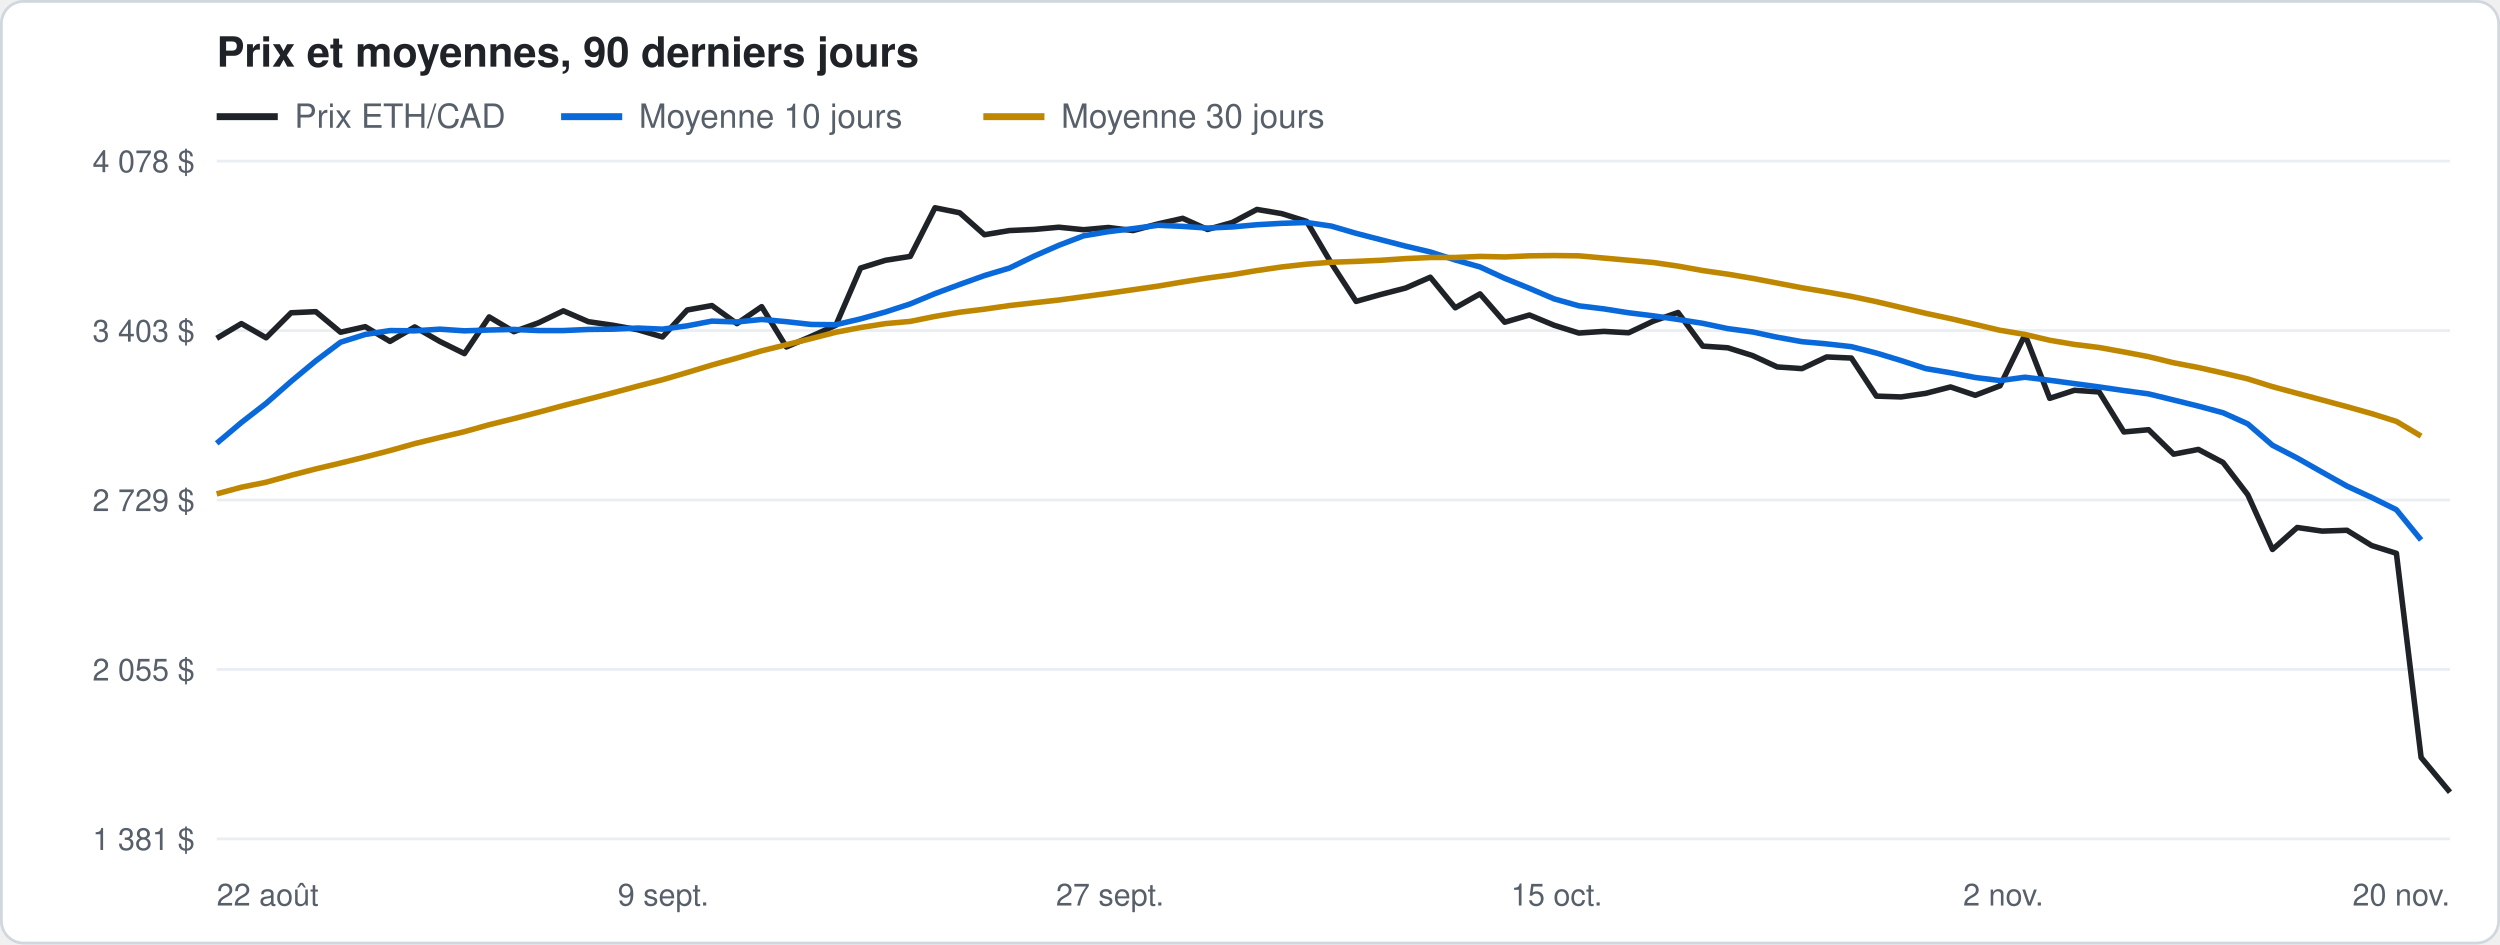
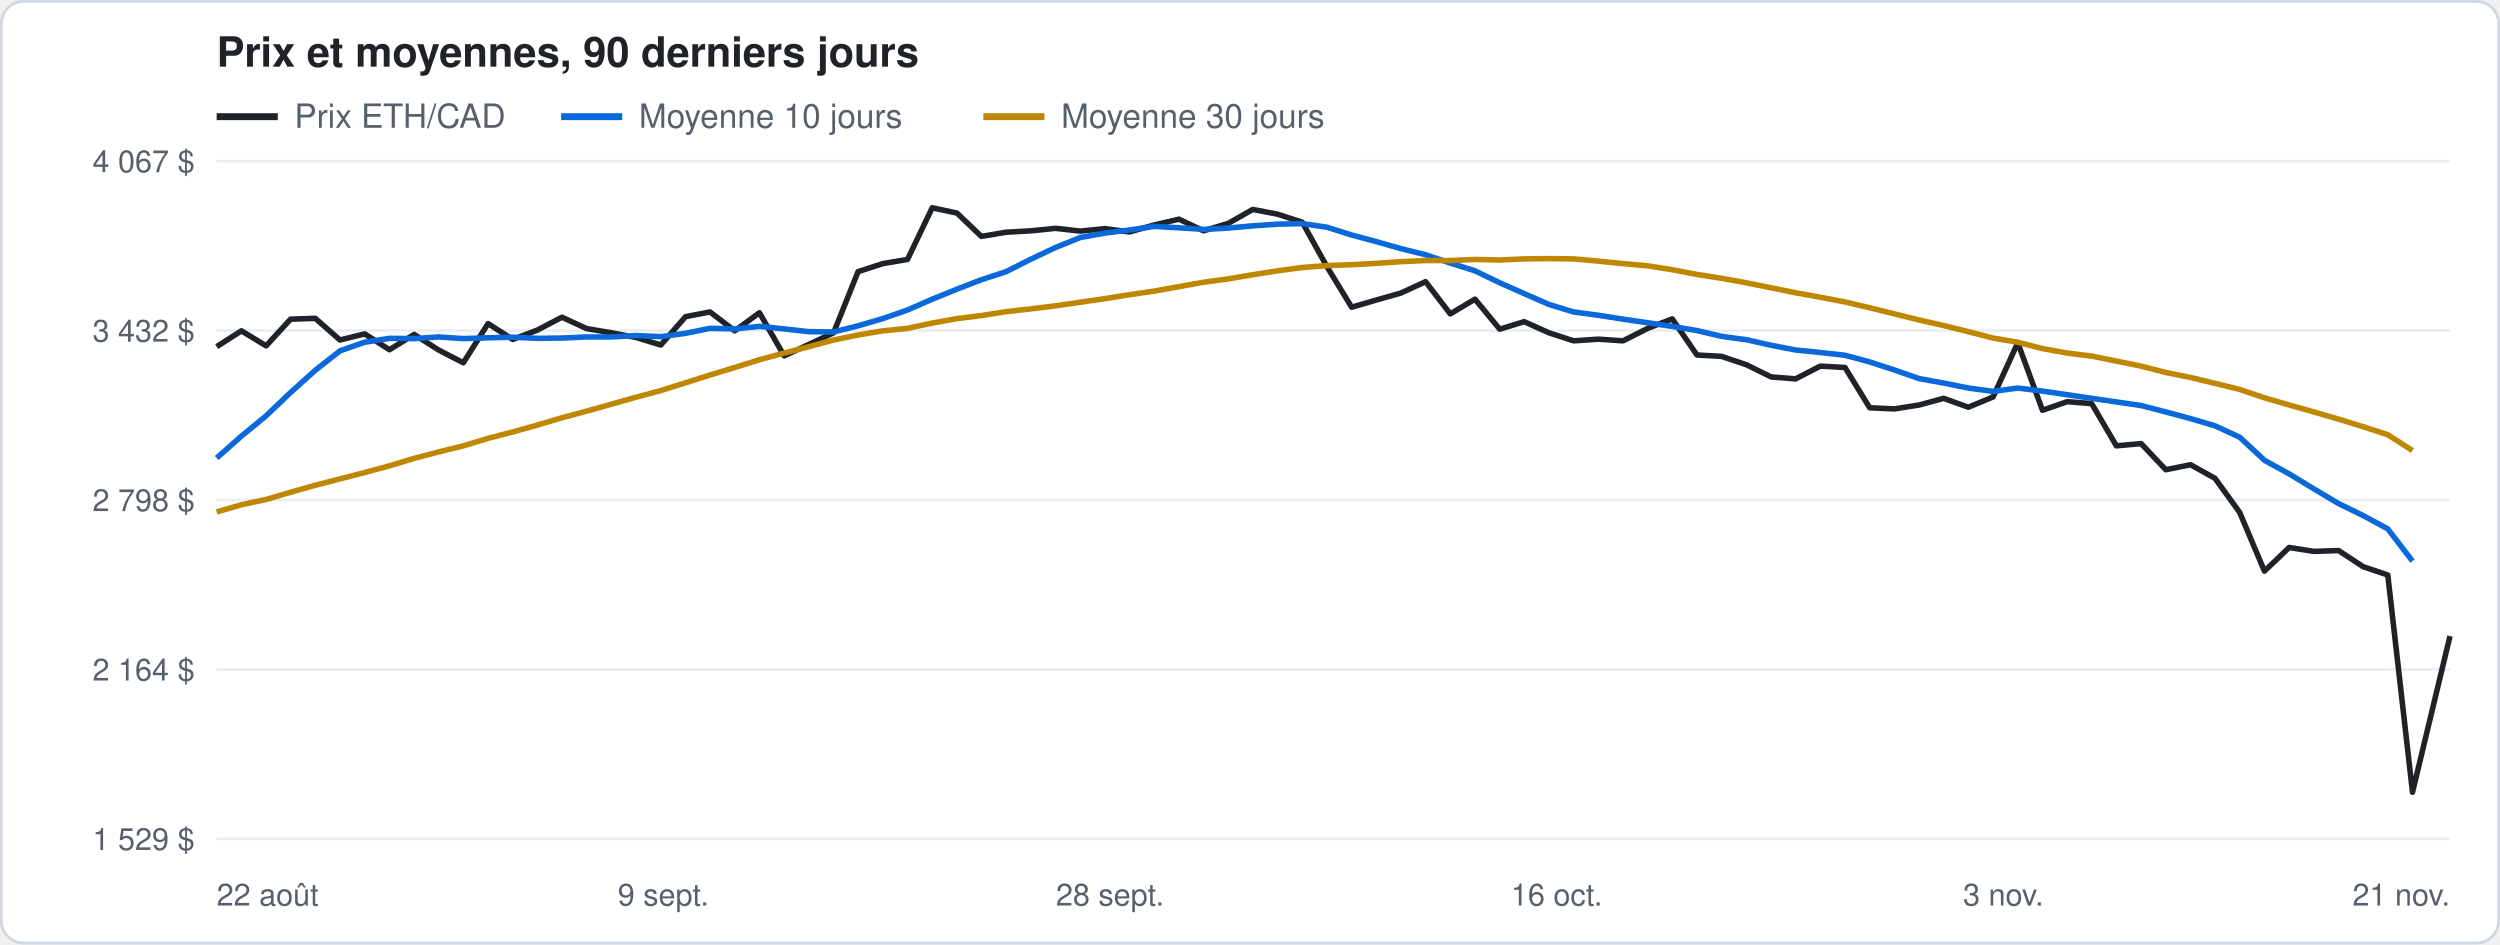
<svg xmlns="http://www.w3.org/2000/svg" width="900" height="340" viewBox="0 0 900 340" font-family="-apple-system, Segoe UI, Helvetica, Arial, sans-serif">
  <rect x="0.5" y="0.5" width="899" height="339" rx="8" fill="#ffffff" stroke="#d0d7de" />
  <text x="78" y="24" font-size="15" font-weight="600" fill="#1f2328">Prix et moyennes, 90 derniers jours</text>
  <line x1="78" y1="42" x2="100" y2="42" stroke="#1f2328" stroke-width="2.5" />
  <text x="106" y="46" font-size="12" fill="#57606a">Prix ETH/CAD</text>
  <line x1="202" y1="42" x2="224" y2="42" stroke="#0969da" stroke-width="2.5" />
  <text x="230" y="46" font-size="12" fill="#57606a">Moyenne 10 jours</text>
  <line x1="354" y1="42" x2="376" y2="42" stroke="#bf8700" stroke-width="2.5" />
  <text x="382" y="46" font-size="12" fill="#57606a">Moyenne 30 jours</text>
  <line x1="78" y1="302.0" x2="882" y2="302.0" stroke="#eaeef2" />
-   <text x="70" y="306.0" font-size="11" fill="#57606a" text-anchor="end">1 381 $</text>
+   <text x="70" y="306.0" font-size="11" fill="#57606a" text-anchor="end">1 529 $</text>
  <line x1="78" y1="241.0" x2="882" y2="241.0" stroke="#eaeef2" />
-   <text x="70" y="245.0" font-size="11" fill="#57606a" text-anchor="end">2 055 $</text>
+   <text x="70" y="245.0" font-size="11" fill="#57606a" text-anchor="end">2 164 $</text>
  <line x1="78" y1="180.0" x2="882" y2="180.0" stroke="#eaeef2" />
-   <text x="70" y="184.0" font-size="11" fill="#57606a" text-anchor="end">2 729 $</text>
+   <text x="70" y="184.0" font-size="11" fill="#57606a" text-anchor="end">2 798 $</text>
  <line x1="78" y1="119.0" x2="882" y2="119.0" stroke="#eaeef2" />
-   <text x="70" y="123.0" font-size="11" fill="#57606a" text-anchor="end">3 403 $</text>
+   <text x="70" y="123.0" font-size="11" fill="#57606a" text-anchor="end">3 432 $</text>
  <line x1="78" y1="58.0" x2="882" y2="58.0" stroke="#eaeef2" />
-   <text x="70" y="62.0" font-size="11" fill="#57606a" text-anchor="end">4 078 $</text>
+   <text x="70" y="62.0" font-size="11" fill="#57606a" text-anchor="end">4 067 $</text>
  <text x="78.0" y="326" font-size="11" fill="#57606a" text-anchor="start">22 août</text>
  <text x="238.8" y="326" font-size="11" fill="#57606a" text-anchor="middle">9 sept.</text>
-   <text x="399.6" y="326" font-size="11" fill="#57606a" text-anchor="middle">27 sept.</text>
-   <text x="560.4" y="326" font-size="11" fill="#57606a" text-anchor="middle">15 oct.</text>
-   <text x="721.2" y="326" font-size="11" fill="#57606a" text-anchor="middle">2 nov.</text>
-   <text x="882.0" y="326" font-size="11" fill="#57606a" text-anchor="end">20 nov.</text>
-   <polyline points="78.0,121.8 86.9,116.5 95.8,121.6 104.8,112.6 113.7,112.2 122.6,119.6 131.5,117.6 140.4,122.9 149.3,117.7 158.3,122.9 167.2,127.3 176.1,114.1 185.0,119.4 193.9,116.2 202.8,111.9 211.8,115.8 220.7,117.1 229.6,118.7 238.5,121.3 247.4,111.6 256.3,110.0 265.3,116.5 274.2,110.4 283.1,124.9 292.0,121.1 300.9,117.1 309.8,96.5 318.8,93.7 327.7,92.3 336.6,74.8 345.5,76.6 354.4,84.5 363.4,83.0 372.3,82.6 381.2,81.8 390.1,82.7 399.0,81.9 407.9,83.0 416.9,80.6 425.8,78.6 434.7,82.6 443.6,80.1 452.5,75.4 461.4,76.9 470.4,79.7 479.3,94.8 488.2,108.5 497.1,106.0 506.0,103.7 514.9,99.8 523.9,110.8 532.8,105.8 541.7,116.0 550.6,113.4 559.5,117.1 568.4,119.9 577.4,119.3 586.3,119.8 595.2,115.6 604.1,112.5 613.0,124.6 622.0,125.2 630.9,128.0 639.8,132.1 648.7,132.7 657.6,128.5 666.5,128.9 675.5,142.6 684.4,142.9 693.3,141.6 702.2,139.3 711.1,142.3 720.0,138.9 729.0,120.5 737.9,143.4 746.8,140.5 755.7,141.1 764.6,155.5 773.5,154.7 782.5,163.5 791.4,161.8 800.3,166.5 809.2,178.1 818.1,197.8 827.0,189.9 836.0,191.2 844.9,190.9 853.8,196.4 862.7,199.2 871.6,272.7 882.0,285.2" fill="none" stroke="#1f2328" stroke-width="2" stroke-linejoin="round" />
-   <polyline points="78.0,159.6 86.9,152.1 95.8,145.2 104.8,137.3 113.7,129.9 122.6,123.2 131.5,120.4 140.4,119.0 149.3,119.1 158.3,118.5 167.2,119.1 176.1,118.8 185.0,118.6 193.9,119.0 202.8,119.0 211.8,118.6 220.7,118.5 229.6,118.1 238.5,118.5 247.4,117.3 256.3,115.6 265.3,115.9 274.2,115.0 283.1,115.8 292.0,116.8 300.9,116.9 309.8,114.8 318.8,112.3 327.7,109.4 336.6,105.7 345.5,102.4 354.4,99.2 363.4,96.5 372.3,92.2 381.2,88.3 390.1,84.9 399.0,83.4 407.9,82.3 416.9,81.1 425.8,81.5 434.7,82.1 443.6,81.7 452.5,80.9 461.4,80.4 470.4,80.1 479.3,81.4 488.2,84.0 497.1,86.3 506.0,88.6 514.9,90.7 523.9,93.6 532.8,96.1 541.7,100.2 550.6,103.8 559.5,107.6 568.4,110.1 577.4,111.2 586.3,112.6 595.2,113.7 604.1,115.0 613.0,116.4 622.0,118.3 630.9,119.5 639.8,121.4 648.7,123.0 657.6,123.8 666.5,124.8 675.5,127.1 684.4,129.8 693.3,132.7 702.2,134.2 711.1,135.9 720.0,137.0 729.0,135.8 737.9,136.9 746.8,138.1 755.7,139.3 764.6,140.6 773.5,141.8 782.5,144.0 791.4,146.2 800.3,148.6 809.2,152.6 818.1,160.3 827.0,164.9 836.0,170.0 844.9,175.0 853.8,179.1 862.7,183.5 871.6,194.4" fill="none" stroke="#0969da" stroke-width="2" stroke-linejoin="round" />
-   <polyline points="78.0,177.8 86.9,175.4 95.8,173.6 104.8,171.1 113.7,168.8 122.6,166.7 131.5,164.5 140.4,162.2 149.3,159.7 158.3,157.5 167.2,155.4 176.1,152.9 185.0,150.7 193.9,148.4 202.8,146.0 211.8,143.7 220.7,141.4 229.6,139.0 238.5,136.7 247.4,134.1 256.3,131.4 265.3,128.9 274.2,126.3 283.1,124.1 292.0,121.9 300.9,119.6 309.8,117.9 318.8,116.5 327.7,115.7 336.6,113.9 345.5,112.4 354.4,111.3 363.4,110.0 372.3,109.0 381.2,108.0 390.1,106.8 399.0,105.6 407.9,104.3 416.9,103.0 425.8,101.5 434.7,100.1 443.6,98.9 452.5,97.4 461.4,96.1 470.4,95.1 479.3,94.4 488.2,94.1 497.1,93.7 506.0,93.1 514.9,92.7 523.9,92.7 532.8,92.3 541.7,92.5 550.6,92.1 559.5,92.0 568.4,92.1 577.4,92.9 586.3,93.7 595.2,94.5 604.1,95.8 613.0,97.4 622.0,98.7 630.9,100.2 639.8,101.9 648.7,103.6 657.6,105.1 666.5,106.7 675.5,108.6 684.4,110.7 693.3,112.8 702.2,114.7 711.1,116.8 720.0,118.9 729.0,120.4 737.9,122.5 746.8,124.0 755.7,125.1 764.6,126.7 773.5,128.4 782.5,130.6 791.4,132.3 800.3,134.3 809.2,136.4 818.1,139.2 827.0,141.6 836.0,144.0 844.9,146.4 853.8,148.9 862.7,151.7 871.6,157.0" fill="none" stroke="#bf8700" stroke-width="2" stroke-linejoin="round" />
+   <text x="399.6" y="326" font-size="11" fill="#57606a" text-anchor="middle">28 sept.</text>
+   <text x="560.4" y="326" font-size="11" fill="#57606a" text-anchor="middle">16 oct.</text>
+   <text x="721.2" y="326" font-size="11" fill="#57606a" text-anchor="middle">3 nov.</text>
+   <text x="882.0" y="326" font-size="11" fill="#57606a" text-anchor="end">21 nov.</text>
+   <polyline points="78.0,124.8 86.9,119.1 95.8,124.5 104.6,114.9 113.5,114.6 122.4,122.4 131.3,120.2 140.2,125.9 149.1,120.4 157.9,126.0 166.8,130.6 175.7,116.5 184.6,122.2 193.5,118.8 202.3,114.2 211.2,118.3 220.1,119.8 229.0,121.5 237.9,124.2 246.8,114.0 255.6,112.3 264.5,119.1 273.4,112.6 282.3,128.1 291.2,124.0 300.1,119.8 308.9,97.8 317.8,94.9 326.7,93.4 335.6,74.8 344.5,76.7 353.3,85.1 362.2,83.6 371.1,83.1 380.0,82.2 388.9,83.2 397.8,82.3 406.6,83.5 415.5,81.0 424.4,78.9 433.3,83.1 442.2,80.4 451.0,75.4 459.9,77.1 468.8,80.0 477.7,96.0 486.6,110.6 495.5,108.0 504.3,105.5 513.2,101.4 522.1,113.0 531.0,107.7 539.9,118.5 548.7,115.8 557.6,119.8 566.5,122.7 575.4,122.1 584.3,122.7 593.2,118.2 602.0,114.8 610.9,127.8 619.8,128.3 628.7,131.3 637.6,135.7 646.4,136.4 655.3,131.8 664.2,132.3 673.1,146.8 682.0,147.2 690.9,145.8 699.7,143.4 708.6,146.6 717.5,142.9 726.4,123.4 735.3,147.7 744.2,144.6 753.0,145.3 761.9,160.5 770.8,159.7 779.7,169.1 788.6,167.3 797.4,172.2 806.3,184.5 815.2,205.6 824.1,197.1 833.0,198.5 841.9,198.2 850.7,204.0 859.6,207.0 868.5,285.2 882.0,229.0" fill="none" stroke="#1f2328" stroke-width="2" stroke-linejoin="round" />
+   <polyline points="78.0,164.9 86.9,157.0 95.8,149.7 104.6,141.3 113.5,133.3 122.4,126.3 131.3,123.2 140.2,121.8 149.1,121.9 157.9,121.3 166.8,121.9 175.7,121.6 184.6,121.4 193.5,121.8 202.3,121.7 211.2,121.3 220.1,121.3 229.0,120.8 237.9,121.2 246.8,120.0 255.6,118.2 264.5,118.4 273.4,117.5 282.3,118.4 291.2,119.4 300.1,119.5 308.9,117.3 317.8,114.7 326.7,111.6 335.6,107.7 344.5,104.1 353.3,100.7 362.2,97.8 371.1,93.3 380.0,89.1 388.9,85.5 397.8,83.9 406.6,82.8 415.5,81.5 424.4,82.0 433.3,82.6 442.2,82.1 451.0,81.3 459.9,80.7 468.8,80.5 477.7,81.8 486.6,84.6 495.5,87.0 504.3,89.5 513.2,91.7 522.1,94.7 531.0,97.5 539.9,101.8 548.7,105.7 557.6,109.6 566.5,112.3 575.4,113.5 584.3,114.9 593.2,116.2 602.0,117.5 610.9,119.0 619.8,121.1 628.7,122.3 637.6,124.3 646.4,126.0 655.3,126.9 664.2,127.9 673.1,130.3 682.0,133.2 690.9,136.3 699.7,137.9 708.6,139.7 717.5,140.9 726.4,139.7 735.3,140.8 744.2,142.1 753.0,143.4 761.9,144.7 770.8,146.0 779.7,148.3 788.6,150.7 797.4,153.3 806.3,157.4 815.2,165.7 824.1,170.6 833.0,176.0 841.9,181.3 850.7,185.6 859.6,190.4 868.5,202.0" fill="none" stroke="#0969da" stroke-width="2" stroke-linejoin="round" />
+   <polyline points="78.0,184.3 86.9,181.7 95.8,179.8 104.6,177.2 113.5,174.7 122.4,172.4 131.3,170.1 140.2,167.7 149.1,165.0 157.9,162.7 166.8,160.5 175.7,157.8 184.6,155.5 193.5,153.0 202.3,150.4 211.2,148.0 220.1,145.5 229.0,143.0 237.9,140.6 246.8,137.8 255.6,135.0 264.5,132.3 273.4,129.5 282.3,127.1 291.2,124.8 300.1,122.4 308.9,120.6 317.8,119.1 326.7,118.2 335.6,116.3 344.5,114.7 353.3,113.6 362.2,112.2 371.1,111.2 380.0,110.1 388.9,108.8 397.8,107.5 406.6,106.1 415.5,104.8 424.4,103.2 433.3,101.6 442.2,100.4 451.0,98.9 459.9,97.5 468.8,96.3 477.7,95.6 486.6,95.3 495.5,94.8 504.3,94.2 513.2,93.8 522.1,93.8 531.0,93.4 539.9,93.6 548.7,93.2 557.6,93.1 566.5,93.2 575.4,94.0 584.3,94.9 593.2,95.7 602.0,97.1 610.9,98.8 619.8,100.2 628.7,101.8 637.6,103.6 646.4,105.4 655.3,107.0 664.2,108.7 673.1,110.8 682.0,113.0 690.9,115.2 699.7,117.2 708.6,119.4 717.5,121.7 726.4,123.2 735.3,125.5 744.2,127.1 753.0,128.2 761.9,130.0 770.8,131.8 779.7,134.1 788.6,135.9 797.4,138.0 806.3,140.2 815.2,143.2 824.1,145.8 833.0,148.3 841.9,150.9 850.7,153.6 859.6,156.5 868.5,162.2" fill="none" stroke="#bf8700" stroke-width="2" stroke-linejoin="round" />
</svg>
